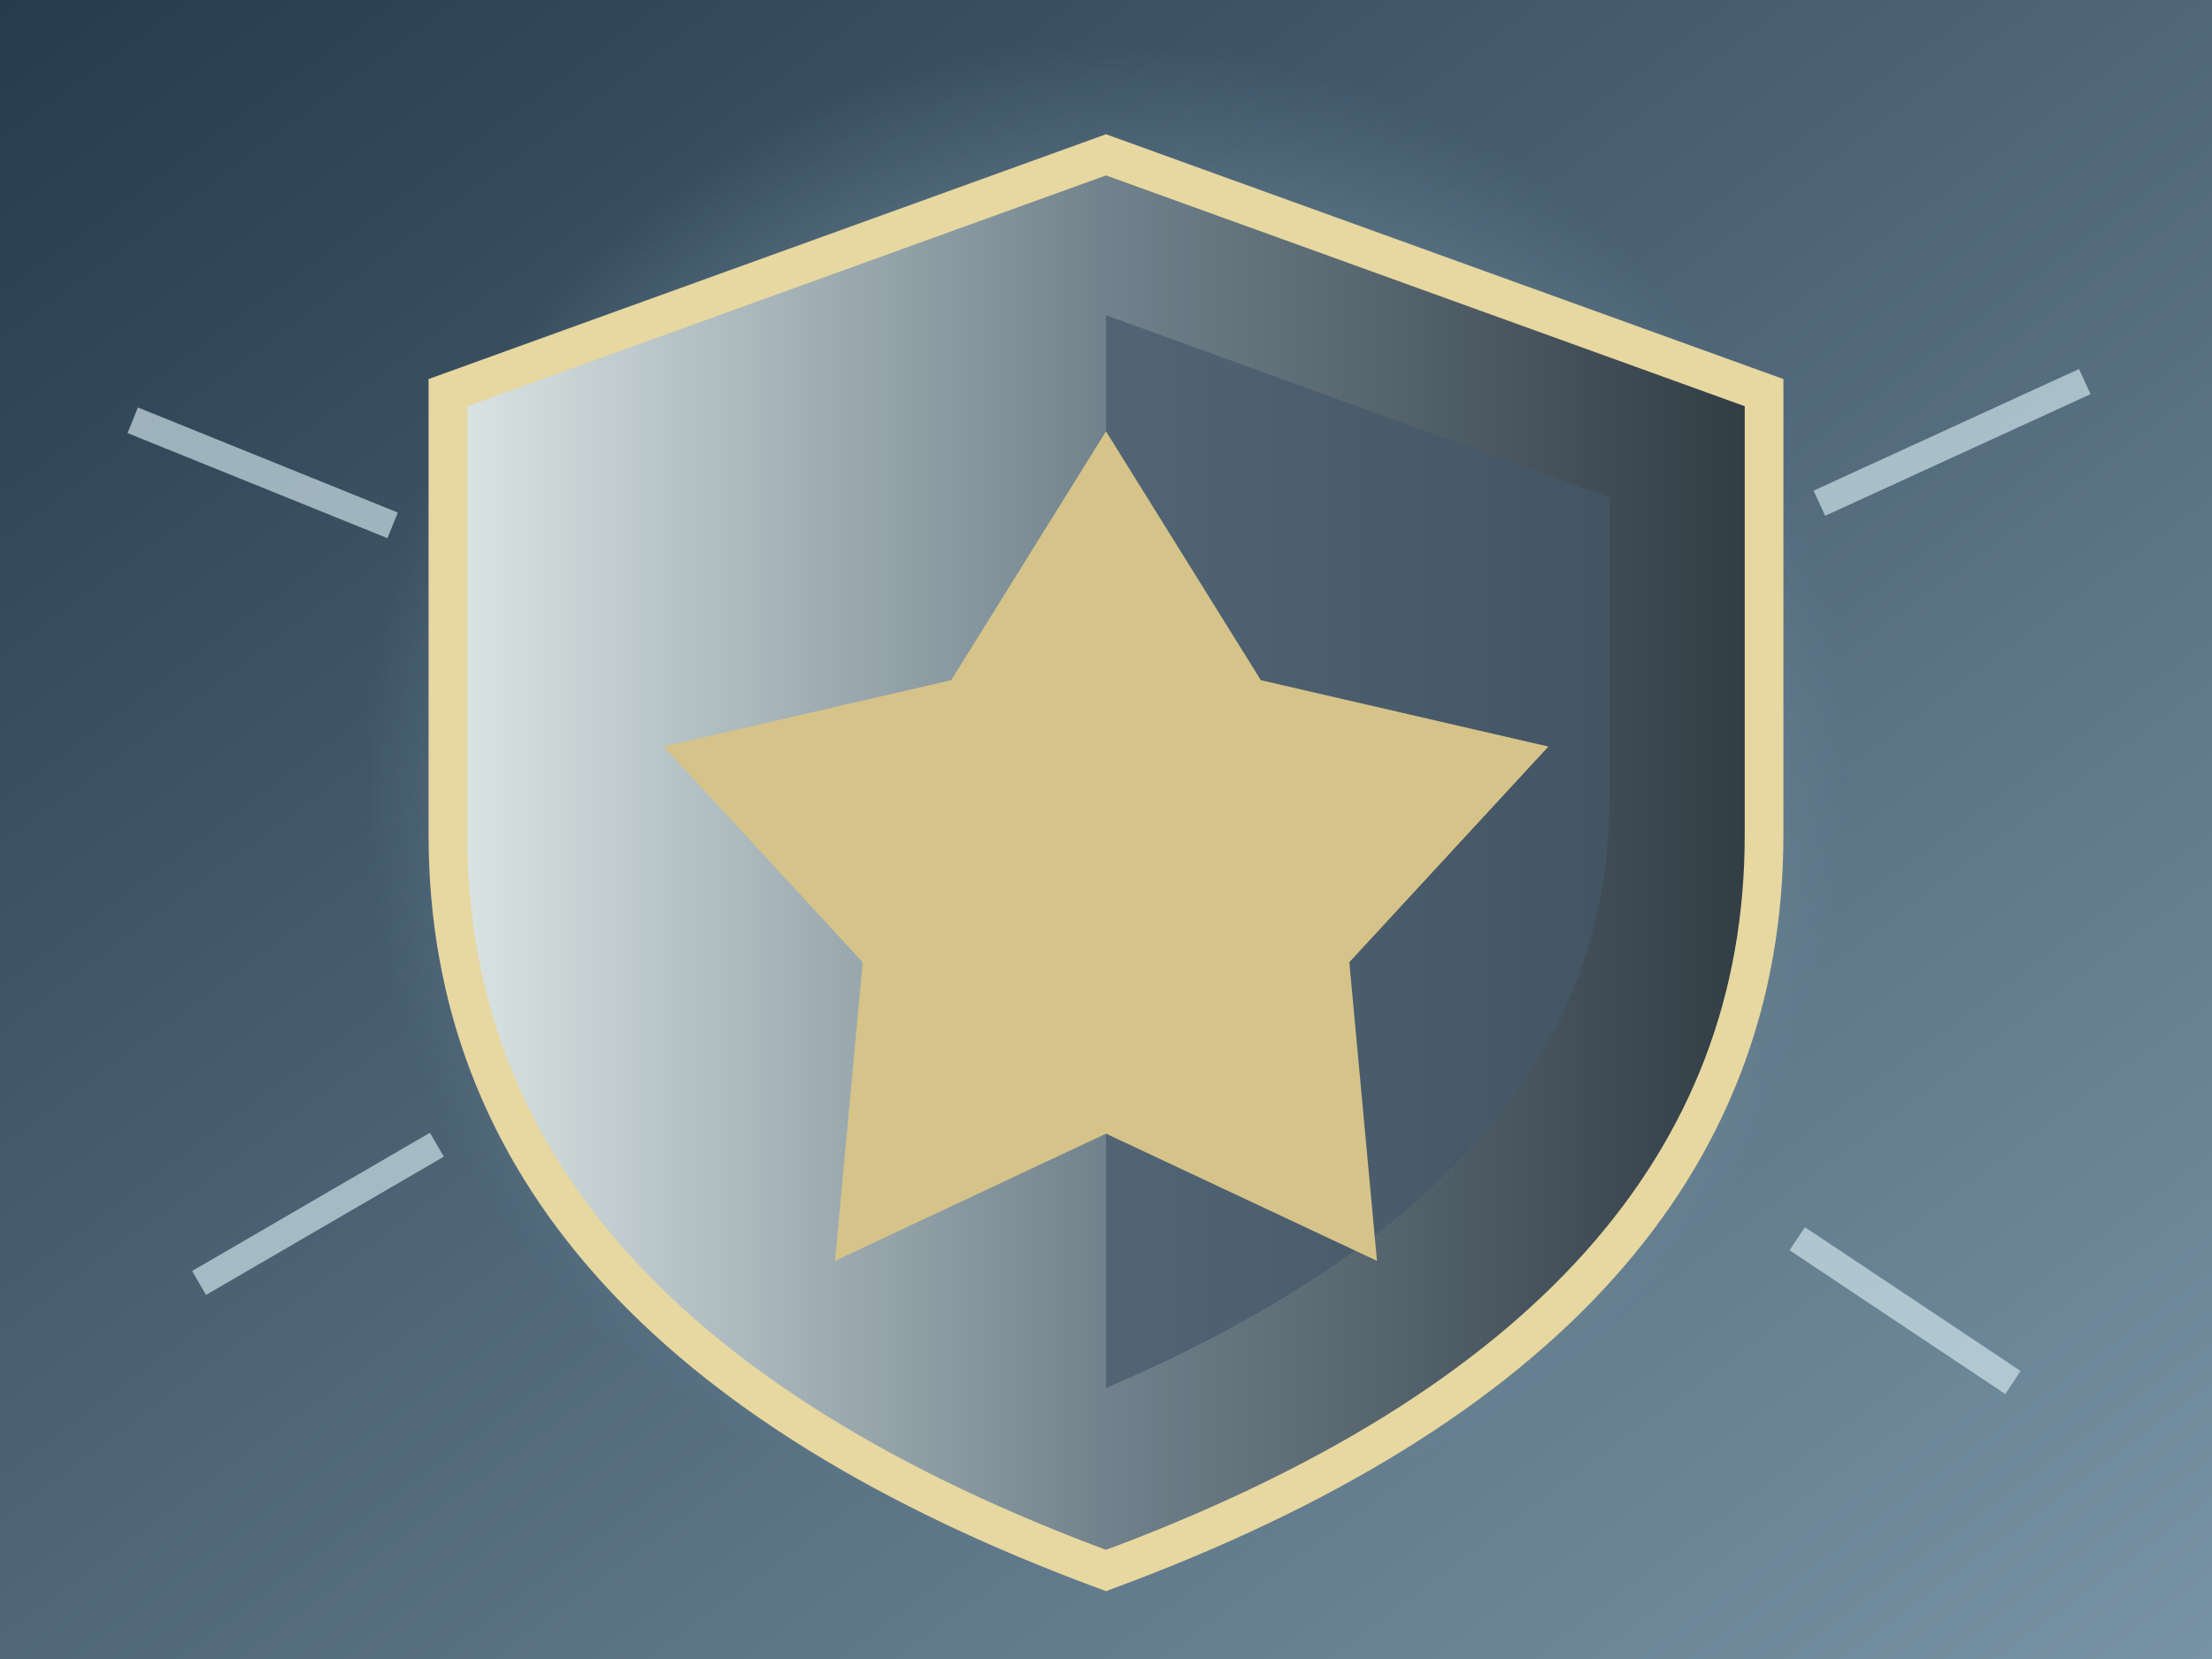
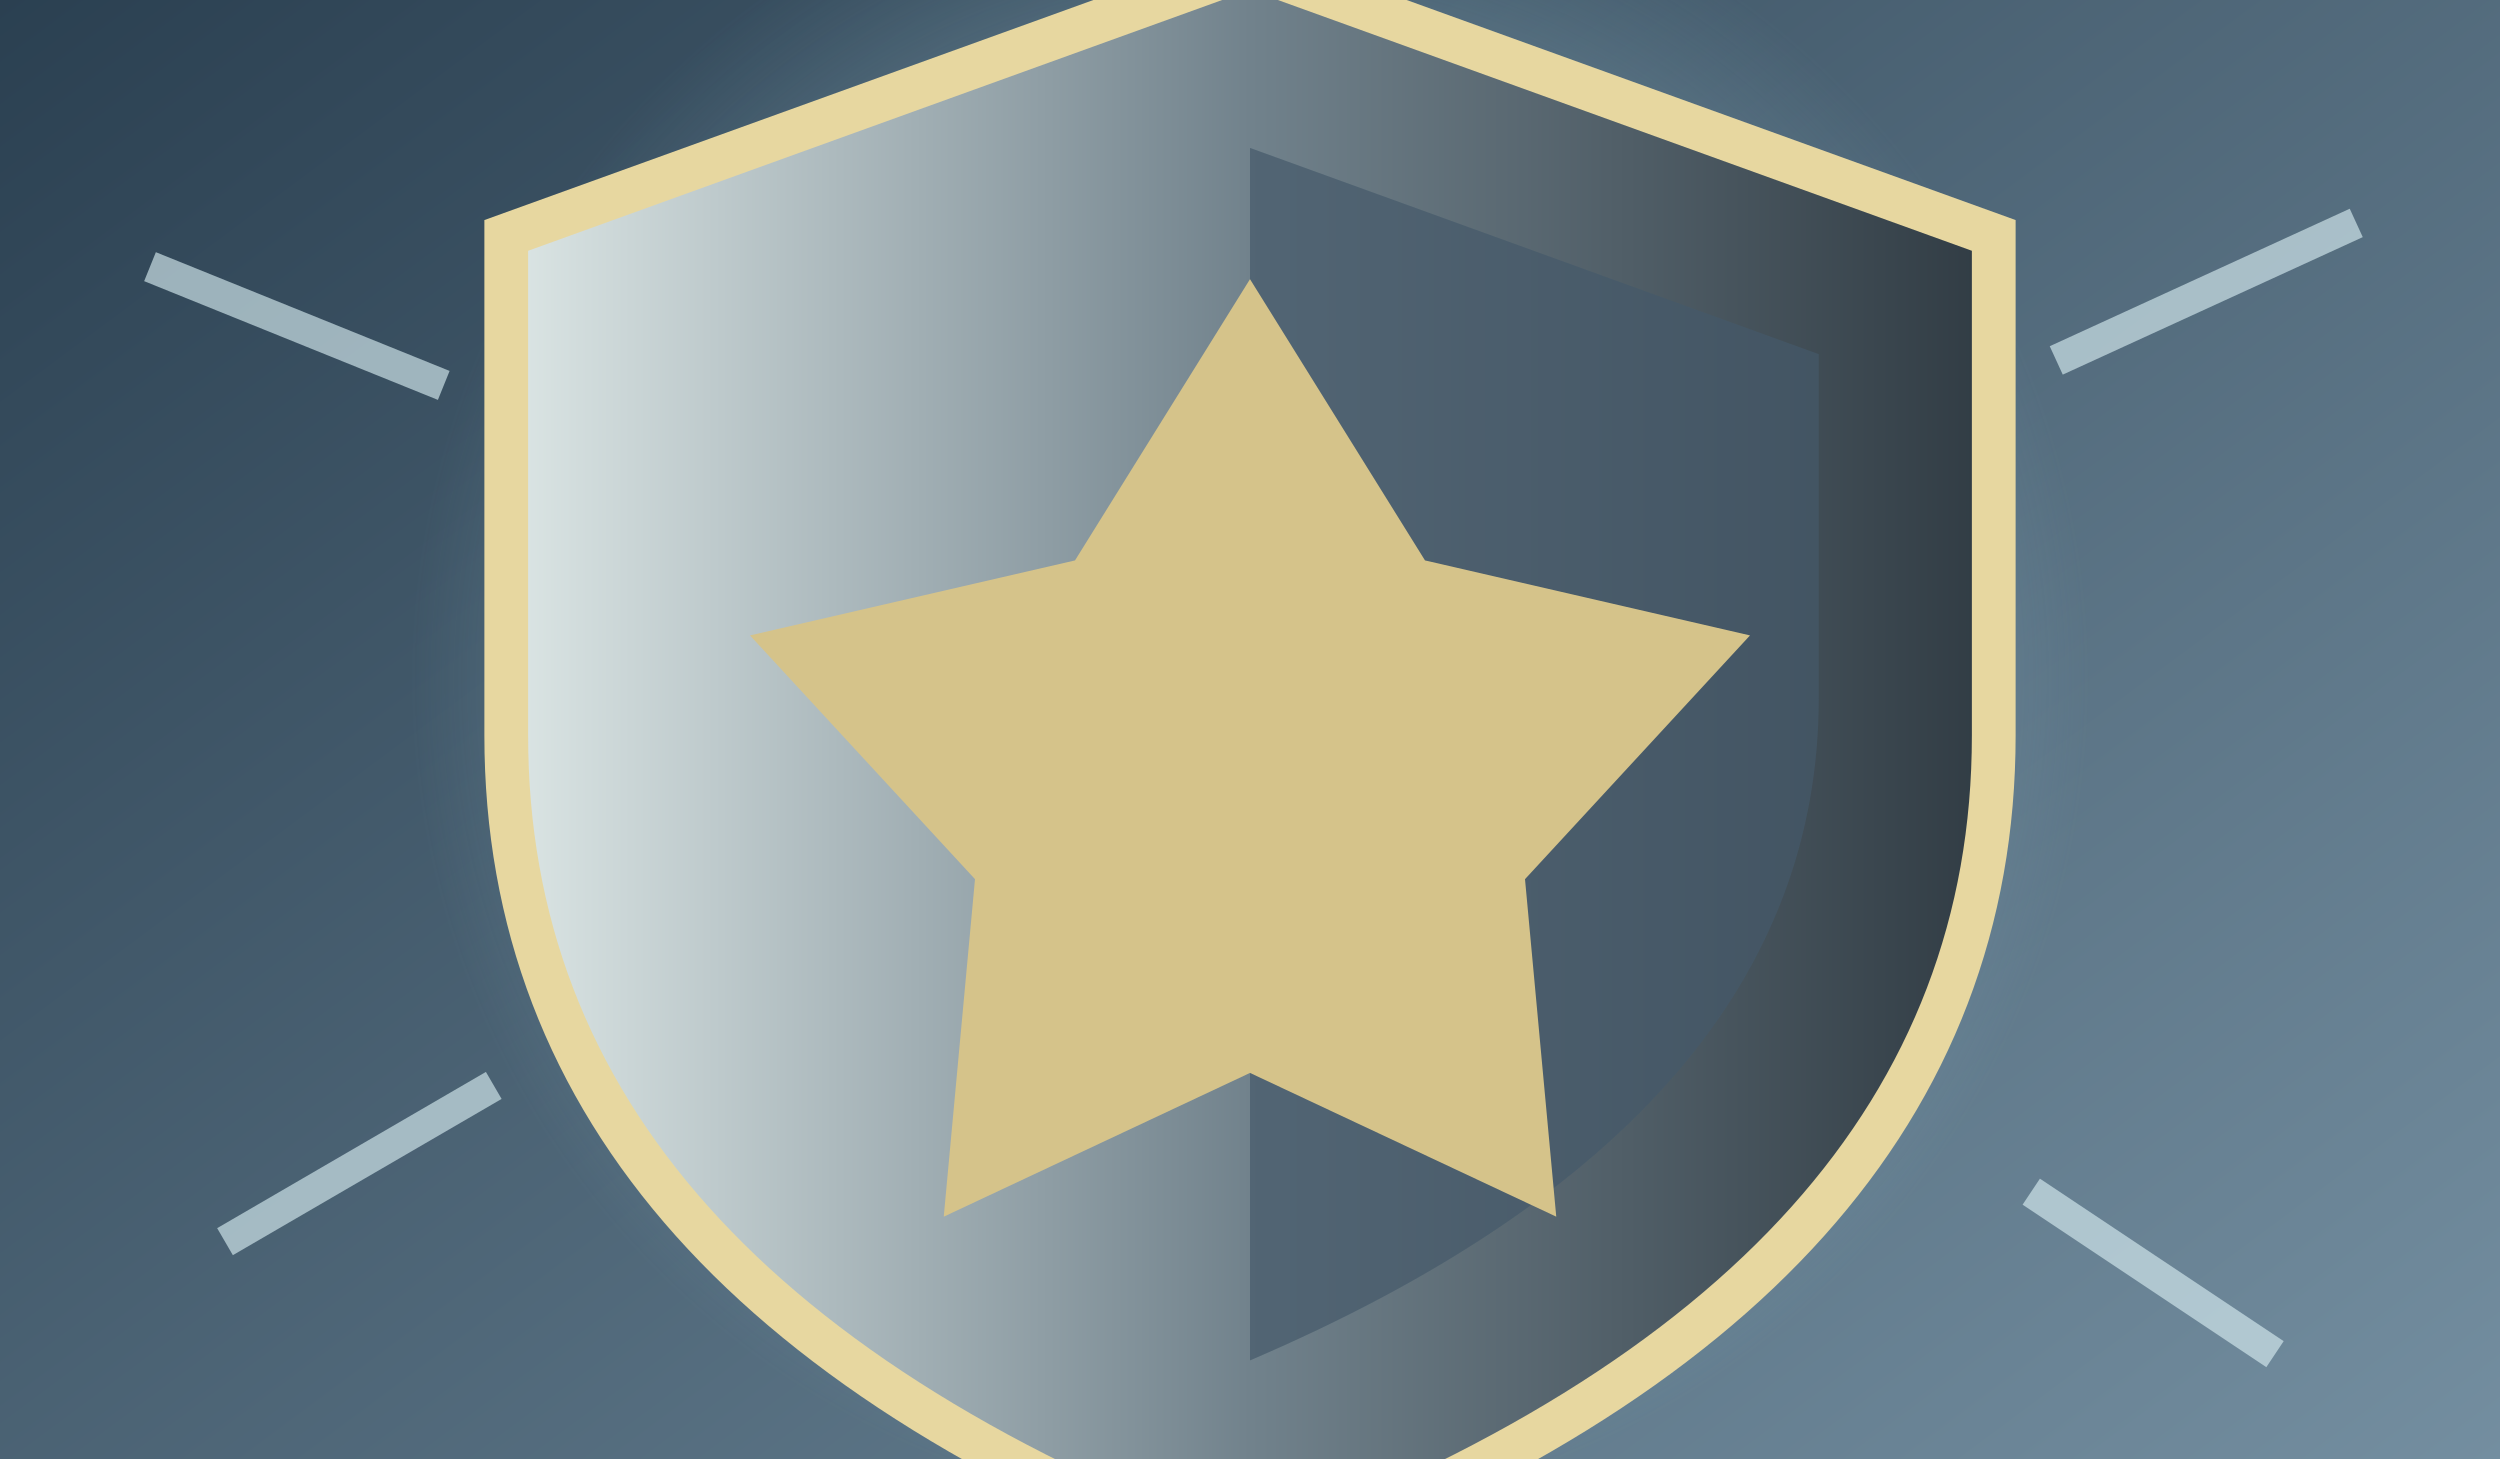
- <svg xmlns="http://www.w3.org/2000/svg" viewBox="0 0 400 300">
-   <defs>
-     <linearGradient id="b" y2="1">
-       <stop stop-color="#263b4c" />
-       <stop offset="1" stop-color="#7893a5" />
-     </linearGradient>
-     <radialGradient id="g">
-       <stop stop-color="#e6f2f1" />
-       <stop offset="1" stop-color="#8cb4c4" stop-opacity="0" />
-     </radialGradient>
-     <linearGradient id="m">
-       <stop stop-color="#dce6e5" />
-       <stop offset=".5" stop-color="#71828c" />
-       <stop offset="1" stop-color="#303b43" />
-     </linearGradient>
-   </defs>
-   <rect width="400" height="300" fill="url(#b)" />
-   <circle cx="200" cy="142" r="135" fill="url(#g)" />
-   <path d="M200 28l119 43v80q0 89-119 133Q81 240 81 151V71z" fill="url(#m)" stroke="#e7d7a0" stroke-width="7" />
-   <path d="M200 57v194q91-39 91-106V90z" fill="#44596a" opacity=".7" />
-   <path d="M200 78l28 45 52 12-36 39 5 54-49-23-49 23 5-54-36-39 52-12z" fill="#d5c38a" />
-   <path d="M24 76l47 19M329 91l48-22M36 232l43-25m246 17l39 26" stroke="#d6ebef" stroke-width="5" opacity=".65" />
+ <svg xmlns="http://www.w3.org/2000/svg" width="480" height="280" viewBox="0 0 480 280">
+   <g transform="translate(0 -40) scale(1.2)">
+     <defs>
+       <linearGradient id="b" y2="1">
+         <stop stop-color="#263b4c" />
+         <stop offset="1" stop-color="#7893a5" />
+       </linearGradient>
+       <radialGradient id="g">
+         <stop stop-color="#e6f2f1" />
+         <stop offset="1" stop-color="#8cb4c4" stop-opacity="0" />
+       </radialGradient>
+       <linearGradient id="m">
+         <stop stop-color="#dce6e5" />
+         <stop offset=".5" stop-color="#71828c" />
+         <stop offset="1" stop-color="#303b43" />
+       </linearGradient>
+     </defs>
+     <rect width="400" height="300" fill="url(#b)" />
+     <circle cx="200" cy="142" r="135" fill="url(#g)" />
+     <path d="M200 28l119 43v80q0 89-119 133Q81 240 81 151V71z" fill="url(#m)" stroke="#e7d7a0" stroke-width="7" />
+     <path d="M200 57v194q91-39 91-106V90z" fill="#44596a" opacity=".7" />
+     <path d="M200 78l28 45 52 12-36 39 5 54-49-23-49 23 5-54-36-39 52-12z" fill="#d5c38a" />
+     <path d="M24 76l47 19M329 91l48-22M36 232l43-25m246 17l39 26" stroke="#d6ebef" stroke-width="5" opacity=".65" />
+   </g>
</svg>
